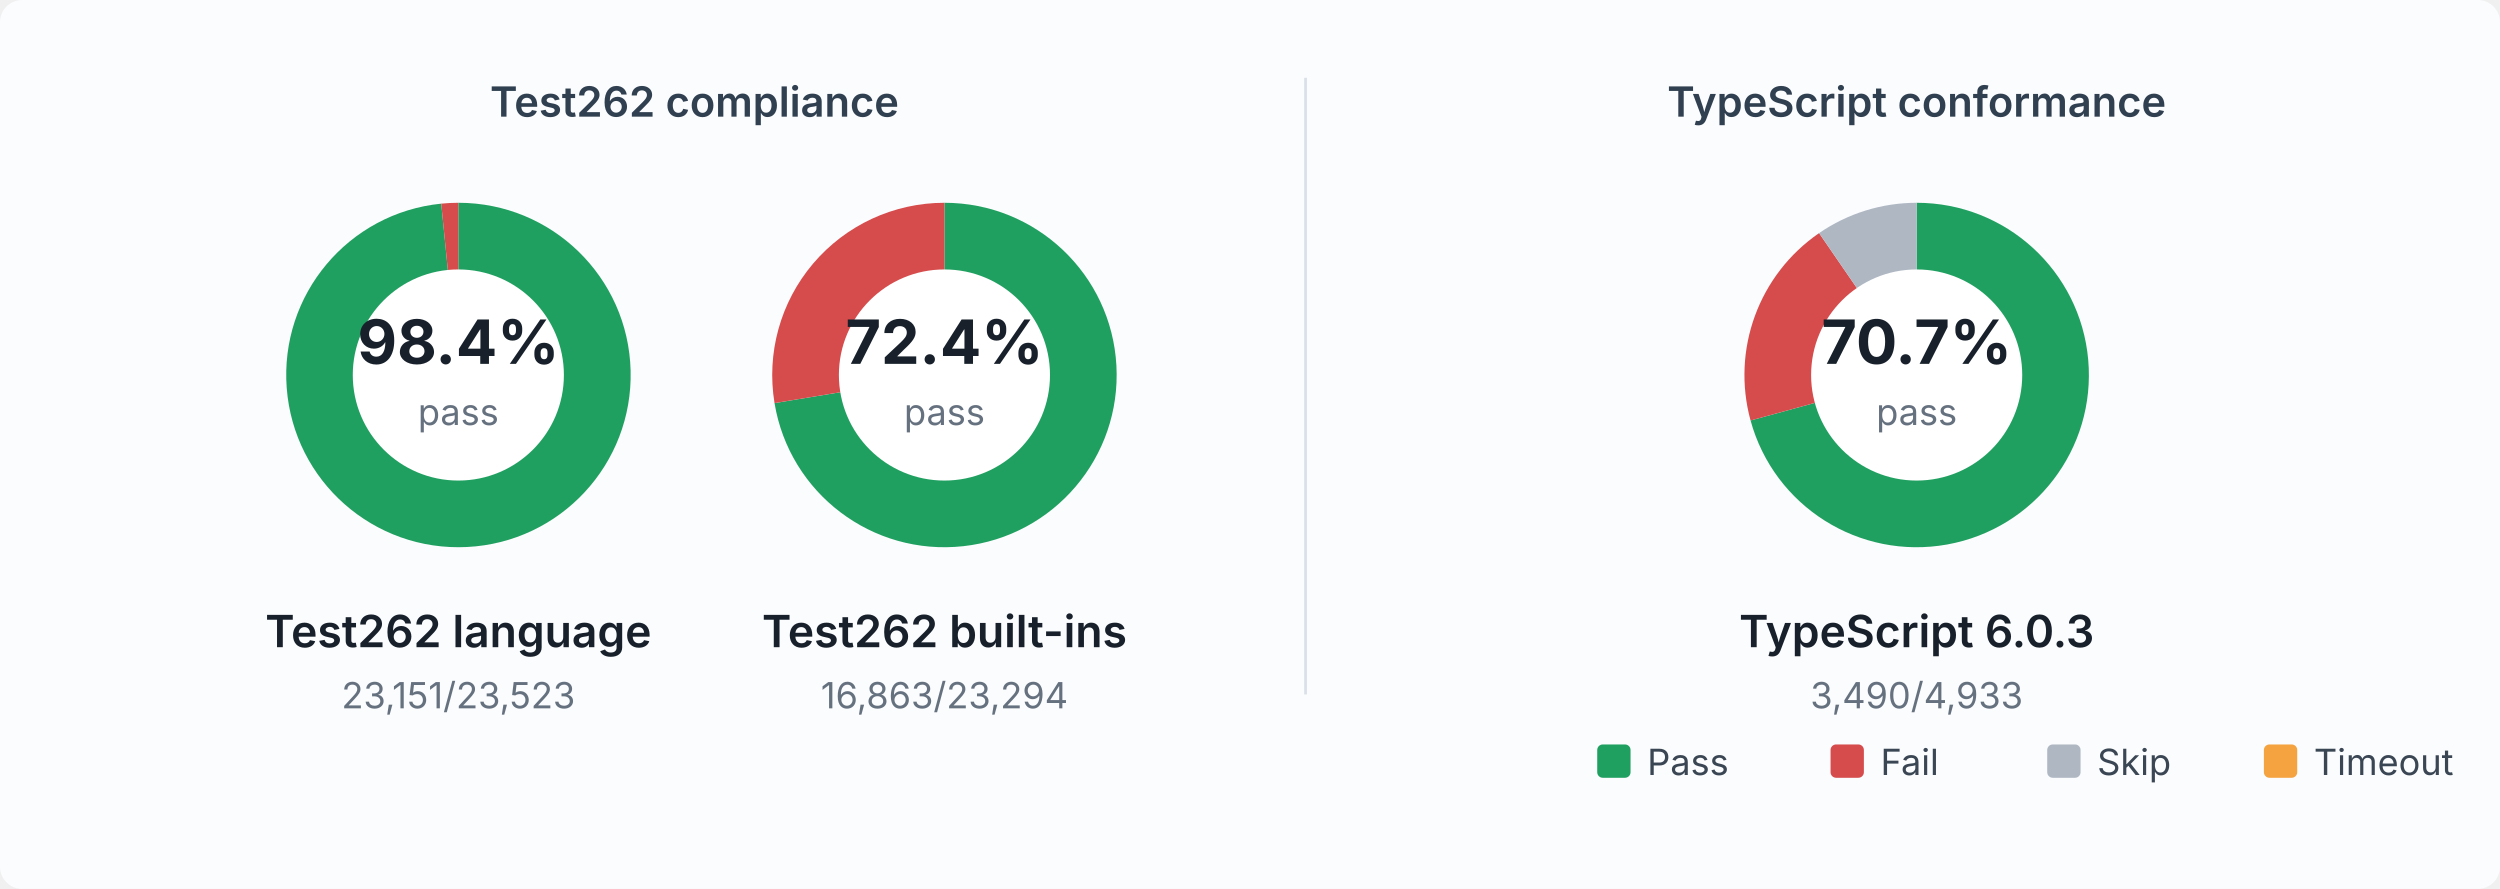
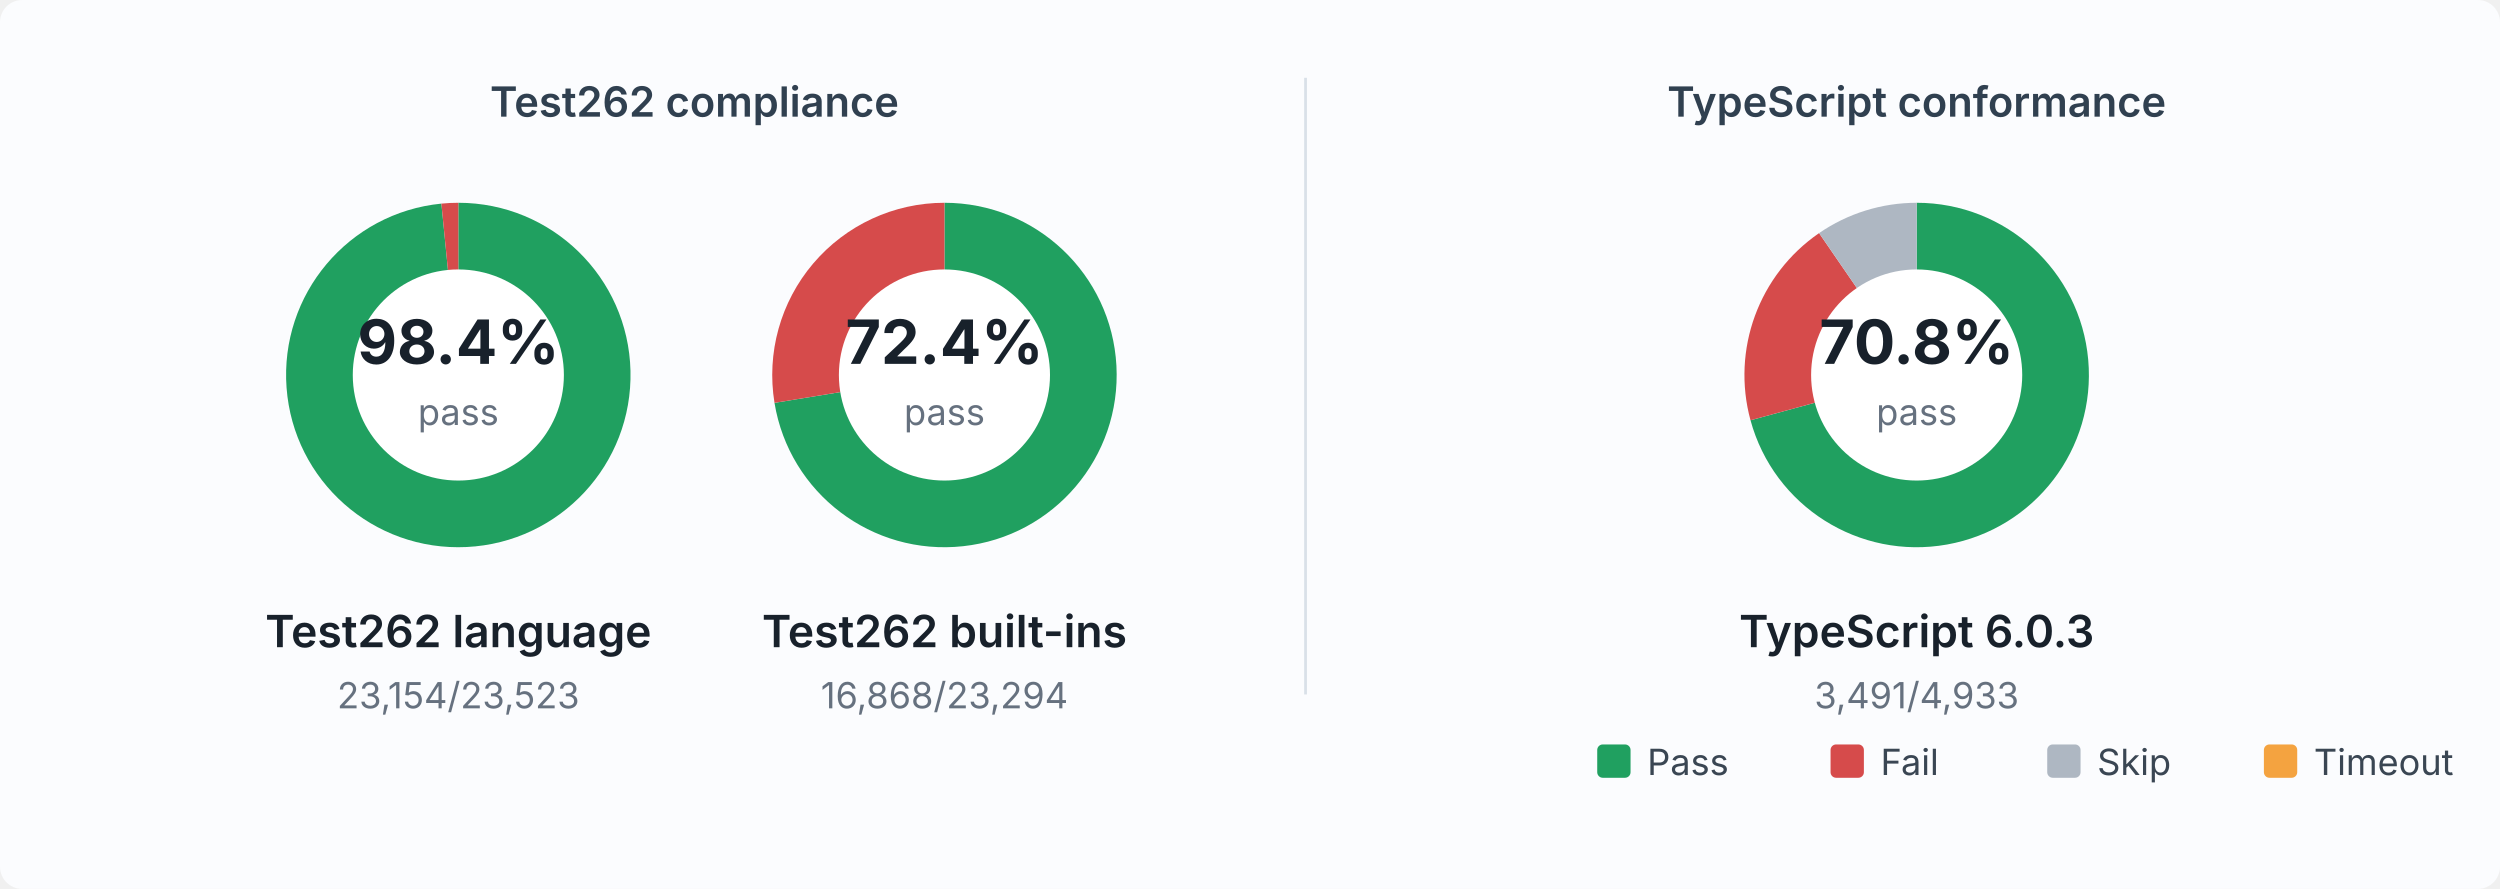
<svg xmlns="http://www.w3.org/2000/svg" width="900" height="320" viewBox="0 0 900 320" role="img" aria-labelledby="title desc">
  <style>
    .bg { fill: #fbfcfe; }
    .group { font: 600 15px system-ui, -apple-system, BlinkMacSystemFont, "Segoe UI", sans-serif; fill: #304050; }
    .title { font: 600 16px system-ui, -apple-system, BlinkMacSystemFont, "Segoe UI", sans-serif; fill: #18212b; }
    .percent { font: 700 22px system-ui, -apple-system, BlinkMacSystemFont, "Segoe UI", sans-serif; fill: #18212b; }
    .caption { font: 13px system-ui, -apple-system, BlinkMacSystemFont, "Segoe UI", sans-serif; fill: #66717f; }
    .legend { font: 13px system-ui, -apple-system, BlinkMacSystemFont, "Segoe UI", sans-serif; fill: #3a4653; }
  </style>
  <rect class="bg" x="0" y="0" width="900" height="320" rx="8" />
  <text x="250" y="42" text-anchor="middle" class="group">Test262 compliance</text>
  <text x="690" y="42" text-anchor="middle" class="group">TypeScript conformance</text>
  <line x1="470" y1="28" x2="470" y2="250" stroke="#d9e0e8" stroke-width="1" />
  <g aria-label="Test262 language">
-     <path d="M 165.00 135.00 L 158.85 73.31 A 62.00 62.00 0 1 0 165.00 73.00 Z" fill="#20a060" />
-     <path d="M 165.00 135.00 L 165.00 73.00 A 62.00 62.00 0 0 0 158.85 73.31 Z" fill="#d64b4b" />
+     <path d="M 165.00 135.00 L 158.90 73.30 A 62.00 62.00 0 1 0 165.00 73.00 Z" fill="#20a060" />
+     <path d="M 165.00 135.00 L 165.00 73.00 A 62.00 62.00 0 0 0 158.90 73.30 Z" fill="#d64b4b" />
    <circle cx="165" cy="135" r="38" fill="#ffffff" />
    <text x="165" y="131" text-anchor="middle" class="percent">98.4%</text>
    <text x="165" y="153" text-anchor="middle" class="caption">pass</text>
    <text x="165" y="233" text-anchor="middle" class="title">Test262 language</text>
-     <text x="165" y="255" text-anchor="middle" class="caption">23,151/23,523</text>
+     <text x="165" y="255" text-anchor="middle" class="caption">23,154/23,523</text>
  </g>
  <g aria-label="Test262 built-ins">
-     <path d="M 340.00 135.00 L 278.83 145.11 A 62.00 62.00 0 1 0 340.00 73.00 Z" fill="#20a060" />
-     <path d="M 340.00 135.00 L 340.00 73.00 A 62.00 62.00 0 0 0 278.83 145.11 Z" fill="#d64b4b" />
+     <path d="M 340.00 135.00 L 278.82 145.03 A 62.00 62.00 0 1 0 340.00 73.00 Z" fill="#20a060" />
+     <path d="M 340.00 135.00 L 340.00 73.00 A 62.00 62.00 0 0 0 278.82 145.03 Z" fill="#d64b4b" />
    <circle cx="340" cy="135" r="38" fill="#ffffff" />
    <text x="340" y="131" text-anchor="middle" class="percent">72.4%</text>
    <text x="340" y="153" text-anchor="middle" class="caption">pass</text>
    <text x="340" y="233" text-anchor="middle" class="title">Test262 built-ins</text>
-     <text x="340" y="255" text-anchor="middle" class="caption">16,863/23,294</text>
+     <text x="340" y="255" text-anchor="middle" class="caption">16,868/23,294</text>
  </g>
  <g aria-label="TypeScript 6.0.3">
-     <path d="M 690.00 135.00 L 630.20 151.37 A 62.00 62.00 0 1 0 690.00 73.00 Z" fill="#20a060" />
-     <path d="M 690.00 135.00 L 654.87 83.92 A 62.00 62.00 0 0 0 630.20 151.37 Z" fill="#d64b4b" />
+     <path d="M 690.00 135.00 L 630.18 151.29 A 62.00 62.00 0 1 0 690.00 73.00 Z" fill="#20a060" />
+     <path d="M 690.00 135.00 L 654.87 83.92 A 62.00 62.00 0 0 0 630.18 151.29 Z" fill="#d64b4b" />
    <path d="M 690.00 135.00 L 690.00 73.00 A 62.00 62.00 0 0 0 654.87 83.92 Z" fill="#aeb7c2" />
    <circle cx="690" cy="135" r="38" fill="#ffffff" />
-     <text x="690" y="131" text-anchor="middle" class="percent">70.7%</text>
+     <text x="690" y="131" text-anchor="middle" class="percent">70.8%</text>
    <text x="690" y="153" text-anchor="middle" class="caption">pass</text>
    <text x="690" y="233" text-anchor="middle" class="title">TypeScript 6.0.3</text>
-     <text x="690" y="255" text-anchor="middle" class="caption">3,490/4,933</text>
+     <text x="690" y="255" text-anchor="middle" class="caption">3,491/4,933</text>
  </g>
  <g transform="translate(575 278)">
    <rect x="0" y="-10" width="12" height="12" fill="#20a060" rx="2" />
    <text x="18" y="1" class="legend">Pass</text>
    <rect x="84" y="-10" width="12" height="12" fill="#d64b4b" rx="2" />
    <text x="102" y="1" class="legend">Fail</text>
    <rect x="162" y="-10" width="12" height="12" fill="#aeb7c2" rx="2" />
    <text x="180" y="1" class="legend">Skip</text>
    <rect x="240" y="-10" width="12" height="12" fill="#f4a340" rx="2" />
    <text x="258" y="1" class="legend">Timeout</text>
  </g>
</svg>
